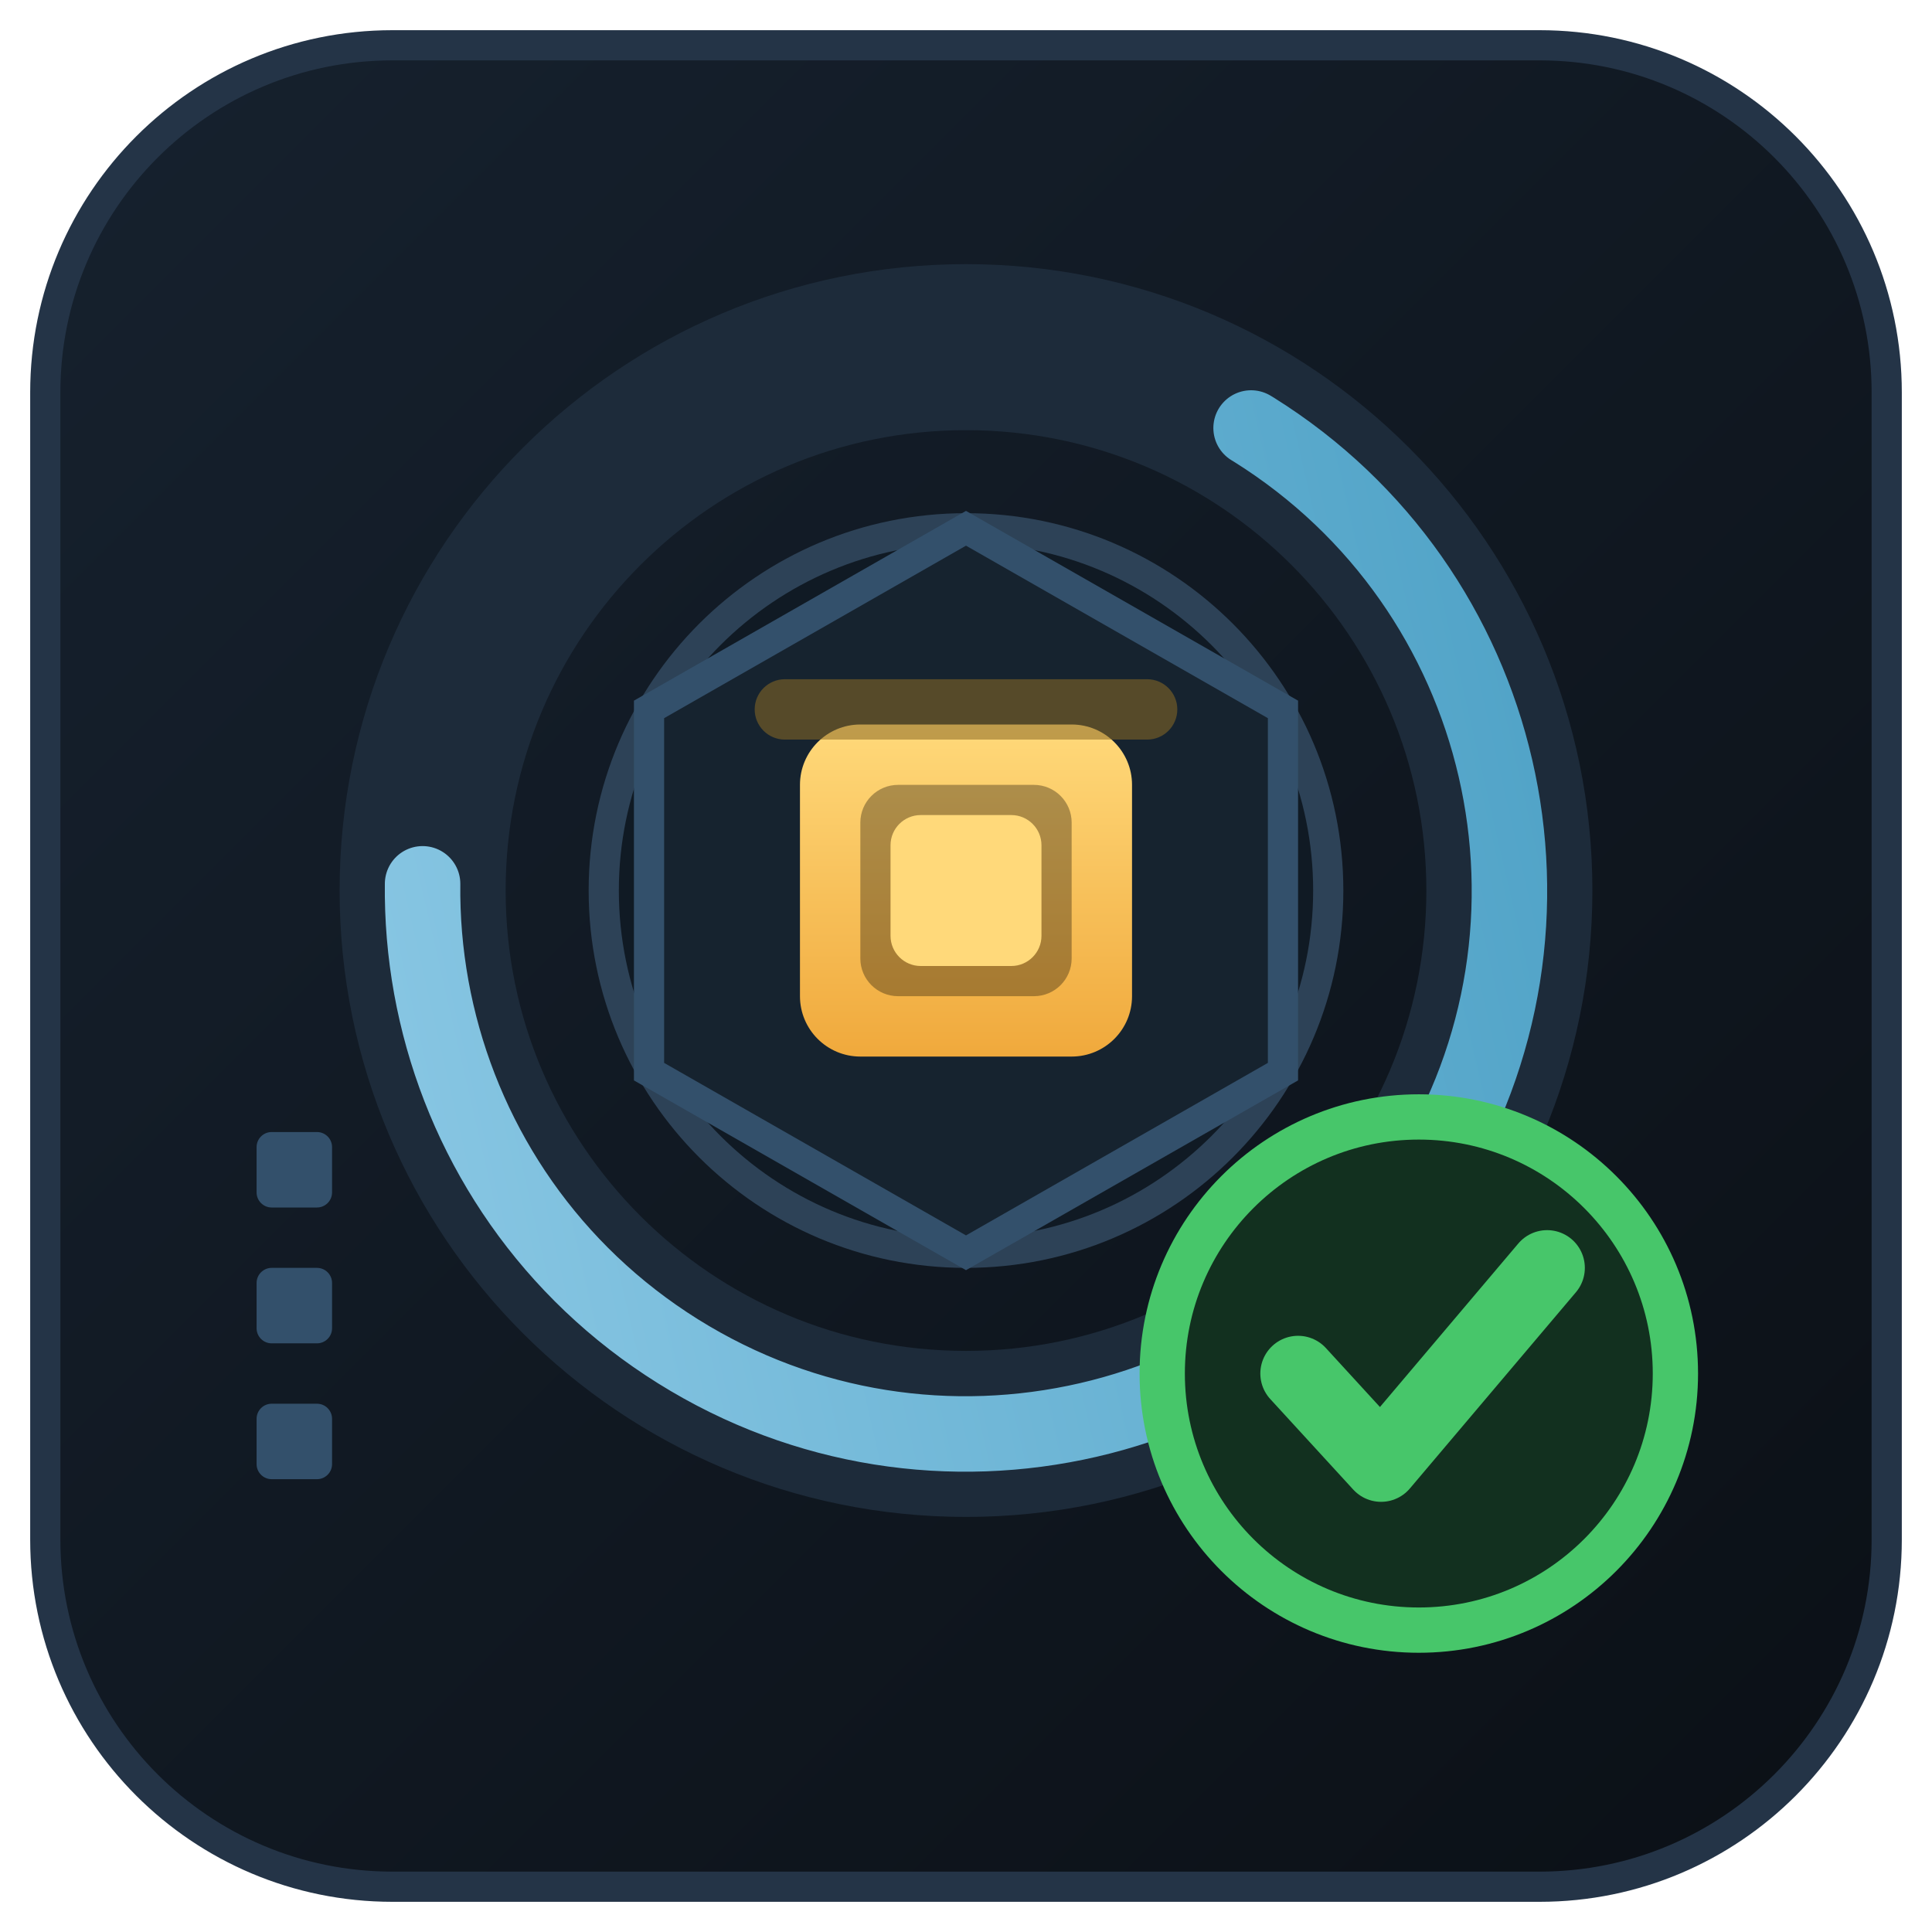
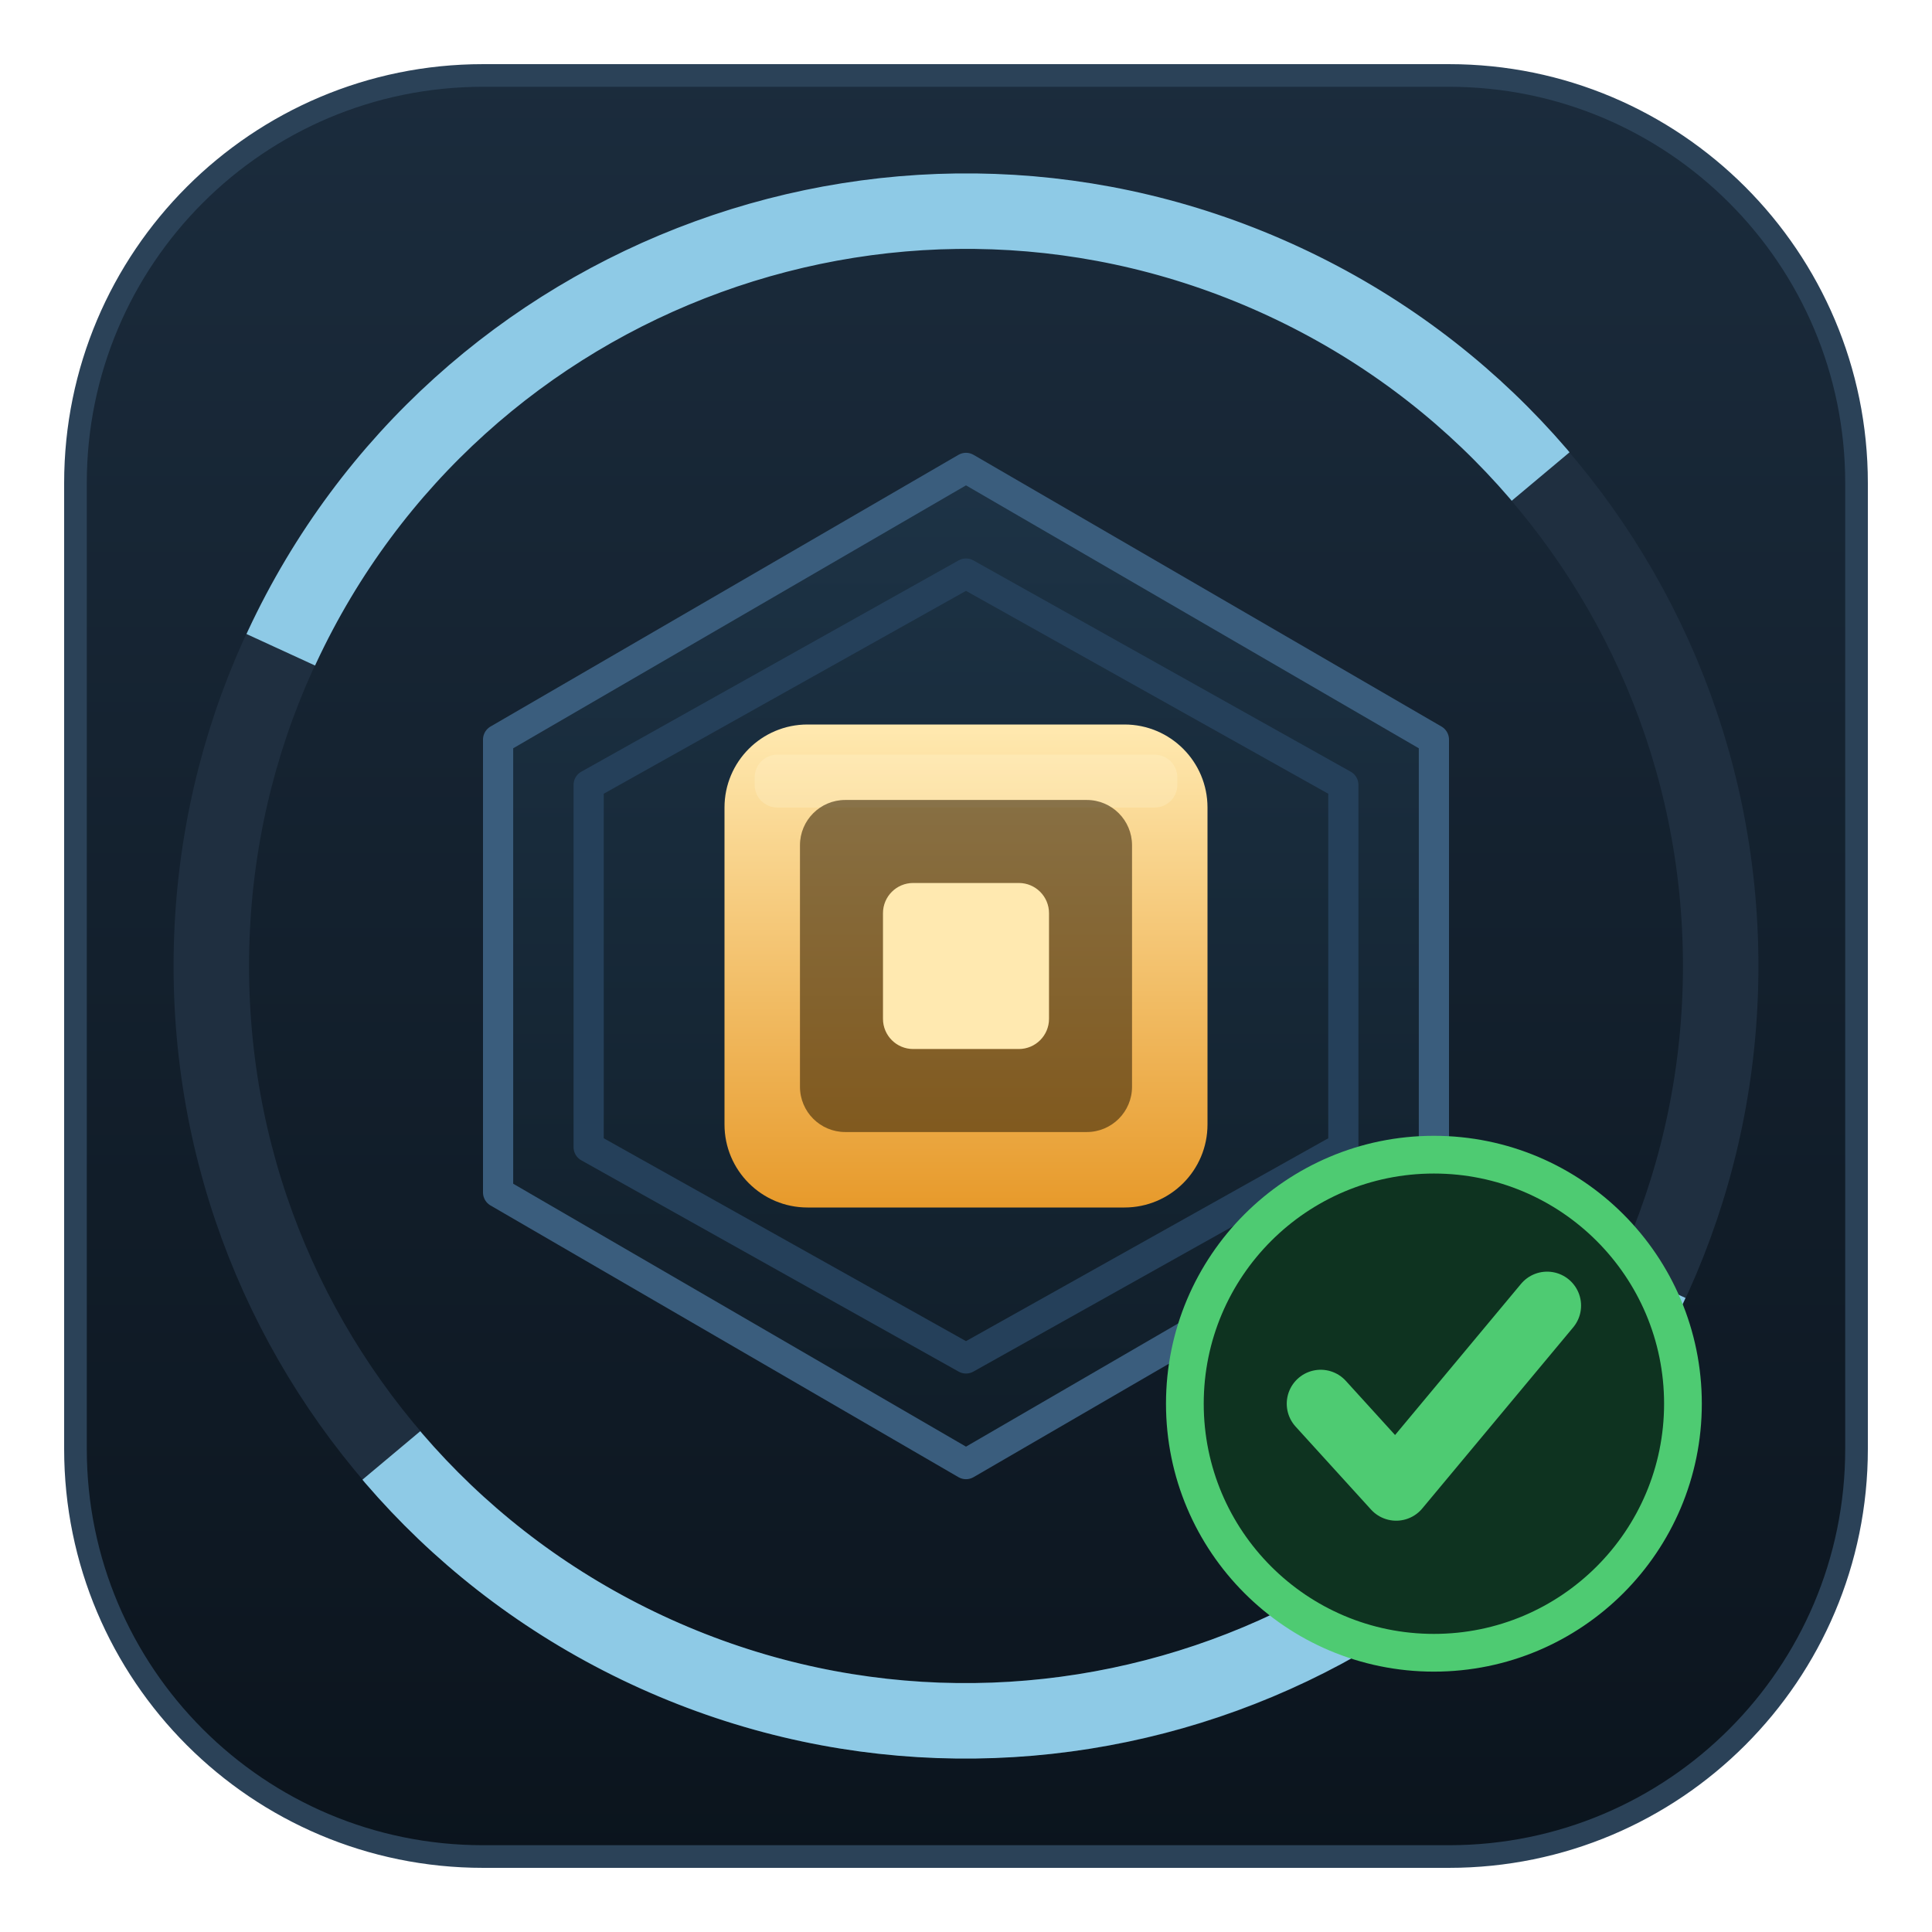
<svg xmlns="http://www.w3.org/2000/svg" width="256" height="256" viewBox="0 0 256 256" role="img" aria-label="Campaign Server Side">
  <defs>
-     <linearGradient id="bg" x1="0" y1="0" x2="1" y2="1">
-       <stop offset="0%" stop-color="#16212e" />
-       <stop offset="100%" stop-color="#0b1016" />
+     <linearGradient id="slab" x1="0" y1="0" x2="0" y2="1">
+       <stop offset="0%" stop-color="#1b2c3d" />
+       <stop offset="100%" stop-color="#0b141d" />
+     </linearGradient>
+     <linearGradient id="hex" x1="0" y1="0" x2="0" y2="1">
+       <stop offset="0%" stop-color="#1d3346" />
+       <stop offset="100%" stop-color="#101d28" />
    </linearGradient>
    <linearGradient id="core" x1="0" y1="0" x2="0" y2="1">
-       <stop offset="0%" stop-color="#ffd97a" />
-       <stop offset="100%" stop-color="#f0a93c" />
-     </linearGradient>
-     <linearGradient id="ring" x1="0" y1="0" x2="1" y2="1">
-       <stop offset="0%" stop-color="#8ecae6" />
-       <stop offset="100%" stop-color="#4a9fc4" />
+       <stop offset="0%" stop-color="#ffe9b0" />
+       <stop offset="100%" stop-color="#e79a2b" />
    </linearGradient>
  </defs>
-   <rect x="6" y="6" width="244" height="244" rx="46" fill="url(#bg)" />
-   <rect x="6" y="6" width="244" height="244" rx="46" fill="none" stroke="#243447" stroke-width="4" />
-   <circle cx="128" cy="118" r="72" fill="none" stroke="#1d2b3a" stroke-width="22" />
-   <circle cx="128" cy="118" r="72" fill="none" stroke="url(#ring)" stroke-width="10" stroke-dasharray="300 152" stroke-linecap="round" transform="rotate(-58 128 118)" />
-   <circle cx="128" cy="118" r="48" fill="#101a24" stroke="#2d4257" stroke-width="4" />
-   <path d="M128 70 L170 94 L170 142 L128 166 L86 142 L86 94 Z" fill="#16232f" stroke="#33506b" stroke-width="4" />
-   <rect x="106" y="96" width="44" height="44" rx="8" fill="url(#core)" />
-   <rect x="114" y="104" width="28" height="28" rx="5" fill="#1b1206" opacity="0.35" />
-   <rect x="118" y="108" width="20" height="20" rx="4" fill="#ffd97a" />
-   <rect x="100" y="90" width="56" height="8" rx="4" fill="#8a6a24" opacity="0.55" />
-   <circle cx="188" cy="182" r="34" fill="#12301f" stroke="#47c66a" stroke-width="6" />
-   <path d="M172 182 l11 12 l22 -26" fill="none" stroke="#47c66a" stroke-width="10" stroke-linecap="round" stroke-linejoin="round" />
-   <g fill="#33506b">
-     <rect x="34" y="150" width="10" height="10" rx="2" />
-     <rect x="34" y="168" width="10" height="10" rx="2" />
-     <rect x="34" y="186" width="10" height="10" rx="2" />
-   </g>
+   <rect x="10" y="10" width="236" height="236" rx="54" fill="url(#slab)" />
+   <rect x="10" y="10" width="236" height="236" rx="54" fill="none" stroke="#2b4258" stroke-width="3" />
+   <circle cx="128" cy="128" r="100" fill="none" stroke="#1f2f40" stroke-width="10" />
+   <circle cx="128" cy="128" r="100" fill="none" stroke="#8ecae6" stroke-width="10" stroke-dasharray="200 428" stroke-linecap="butt" transform="rotate(25 128 128)" />
+   <circle cx="128" cy="128" r="100" fill="none" stroke="#8ecae6" stroke-width="10" stroke-dasharray="200 428" stroke-linecap="butt" transform="rotate(205 128 128)" />
+   <path d="M128 62 L190 98 L190 158 L128 194 L66 158 L66 98 Z" fill="url(#hex)" stroke="#3a5d7d" stroke-width="4" stroke-linejoin="round" />
+   <path d="M128 76 L178 104 L178 152 L128 180 L78 152 L78 104 Z" fill="none" stroke="#25405a" stroke-width="4" stroke-linejoin="round" />
+   <rect x="96" y="96" width="64" height="64" rx="11" fill="url(#core)" />
+   <rect x="100" y="100" width="56" height="7" rx="3" fill="#fff5d2" opacity="0.28" />
+   <rect x="106" y="106" width="44" height="44" rx="6" fill="#3a2609" opacity="0.6" />
+   <rect x="117" y="117" width="22" height="22" rx="4" fill="#ffe9b0" />
+   <circle cx="190" cy="186" r="33" fill="#0e3320" stroke="#4ecb72" stroke-width="5" />
+   <path d="M175 186 l10 11 l20 -24" fill="none" stroke="#4ecb72" stroke-width="9" stroke-linecap="round" stroke-linejoin="round" />
</svg>
